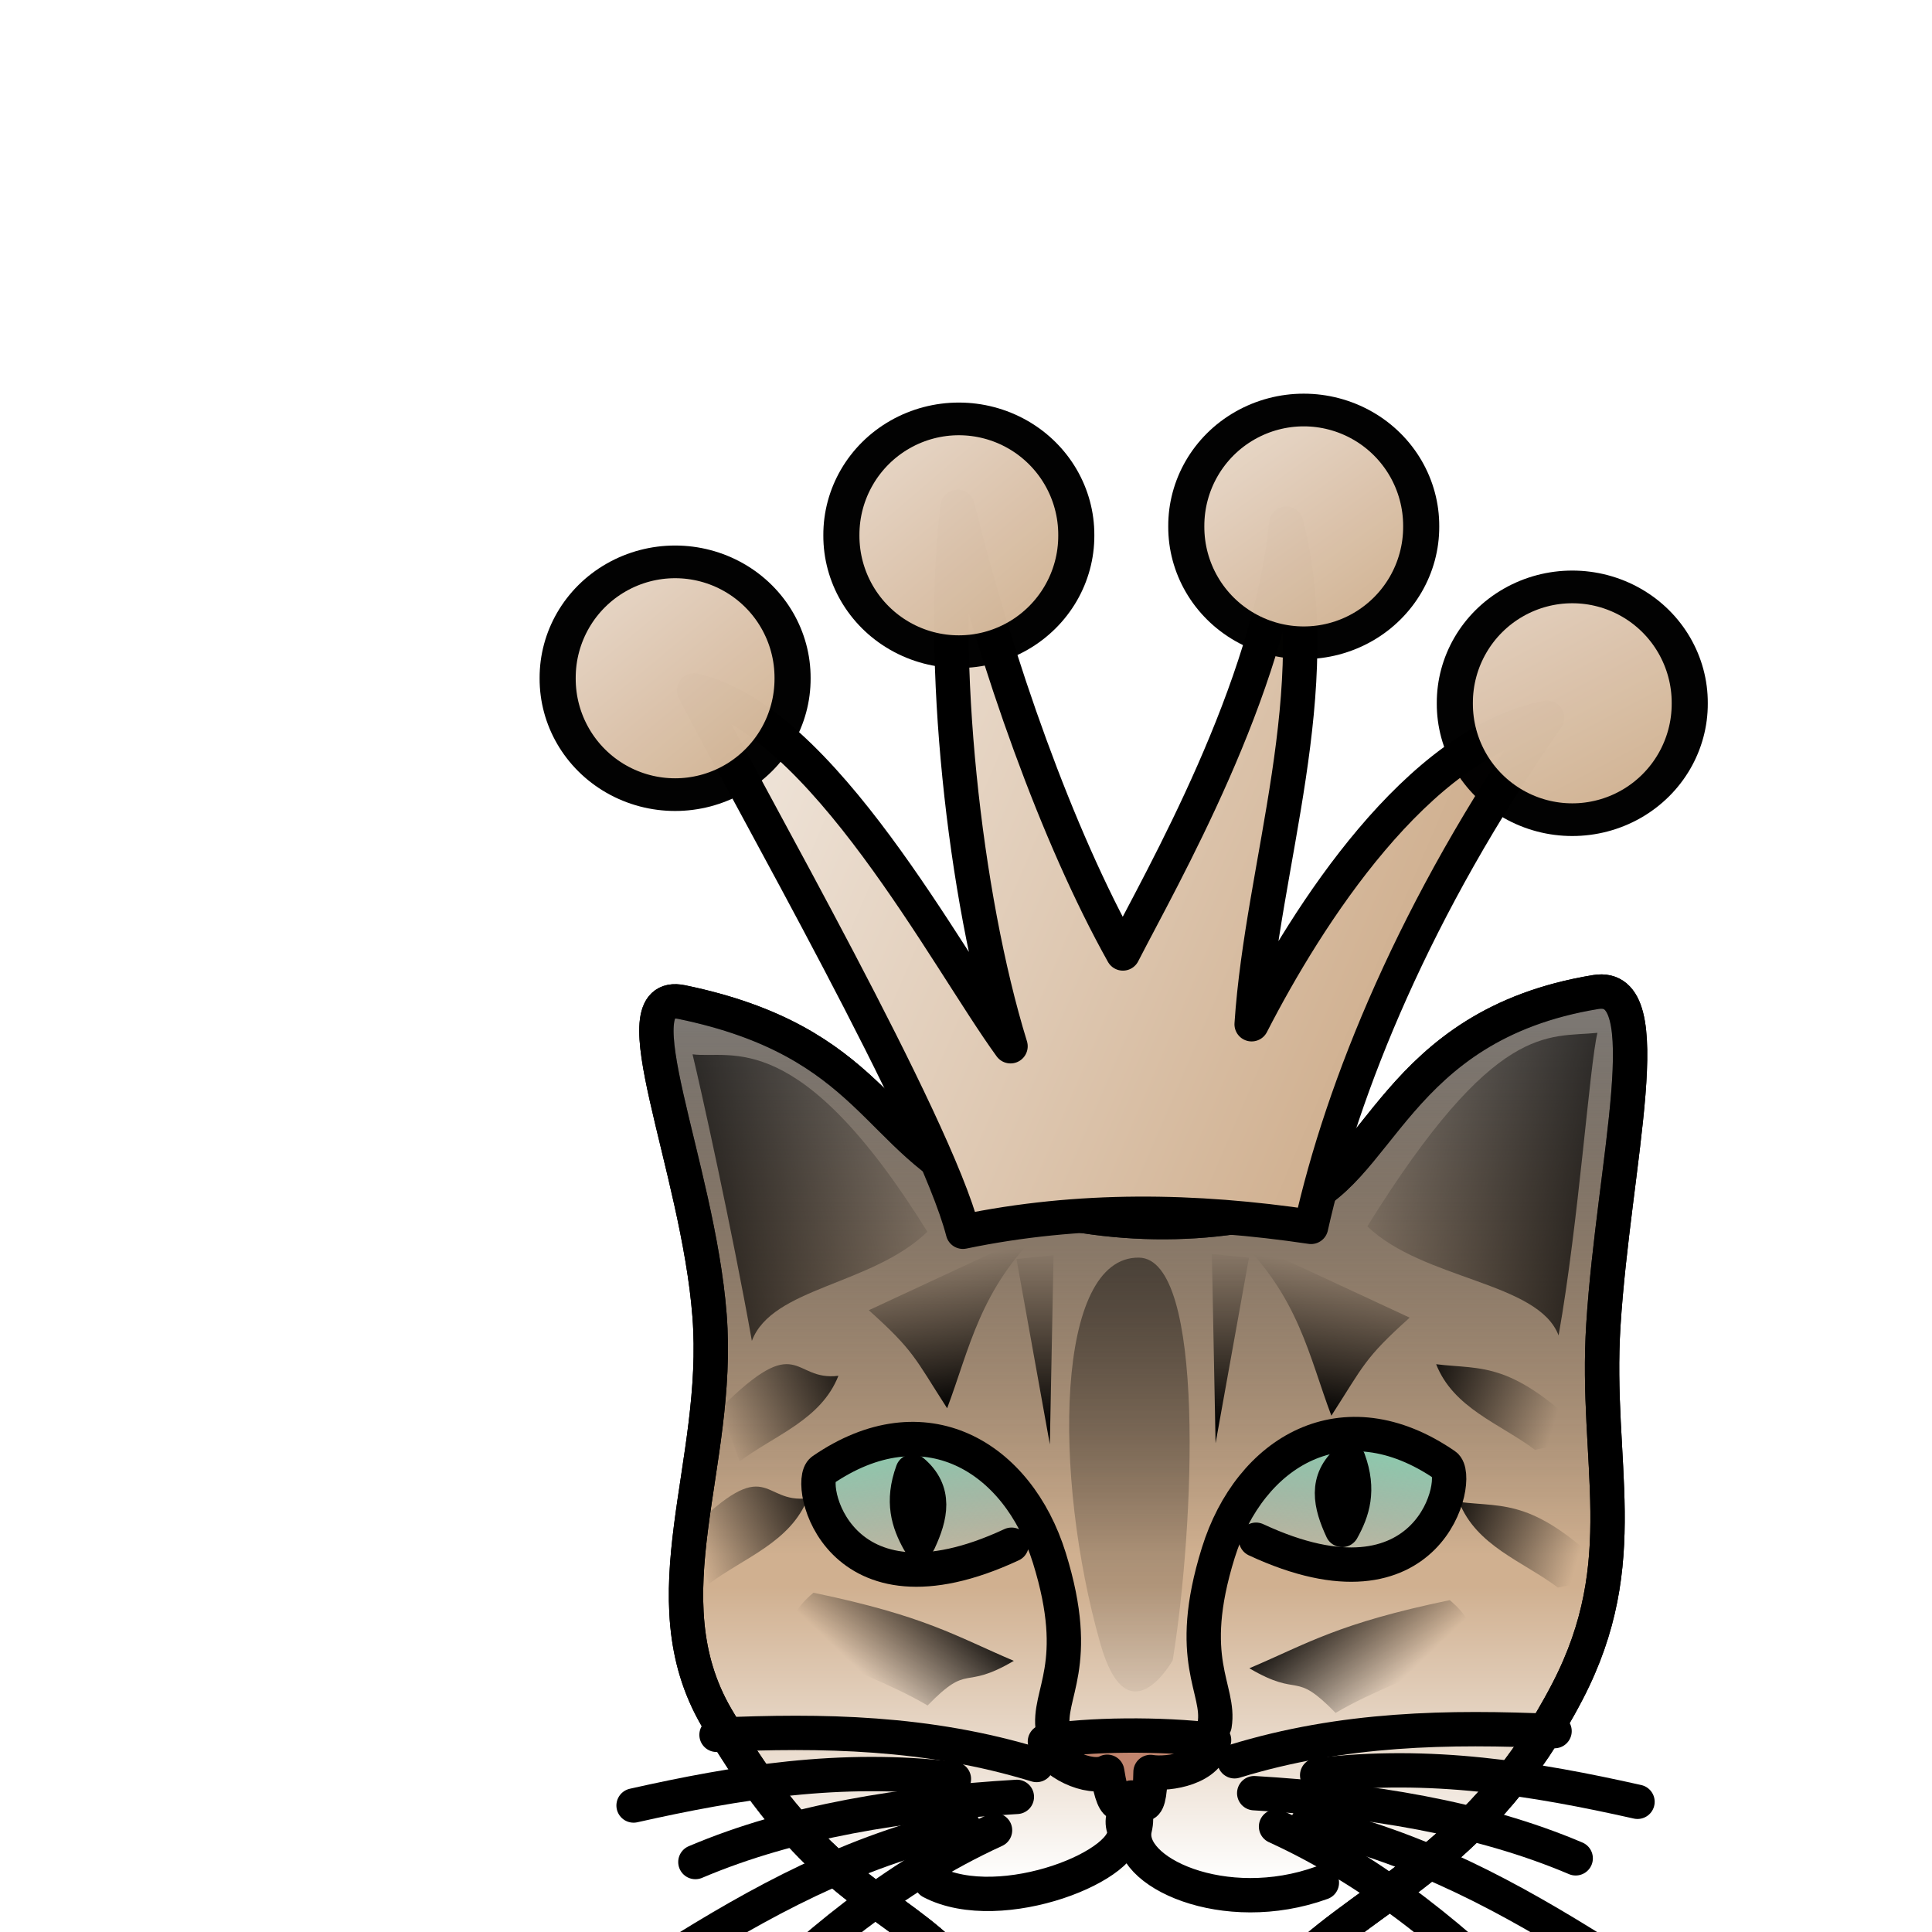
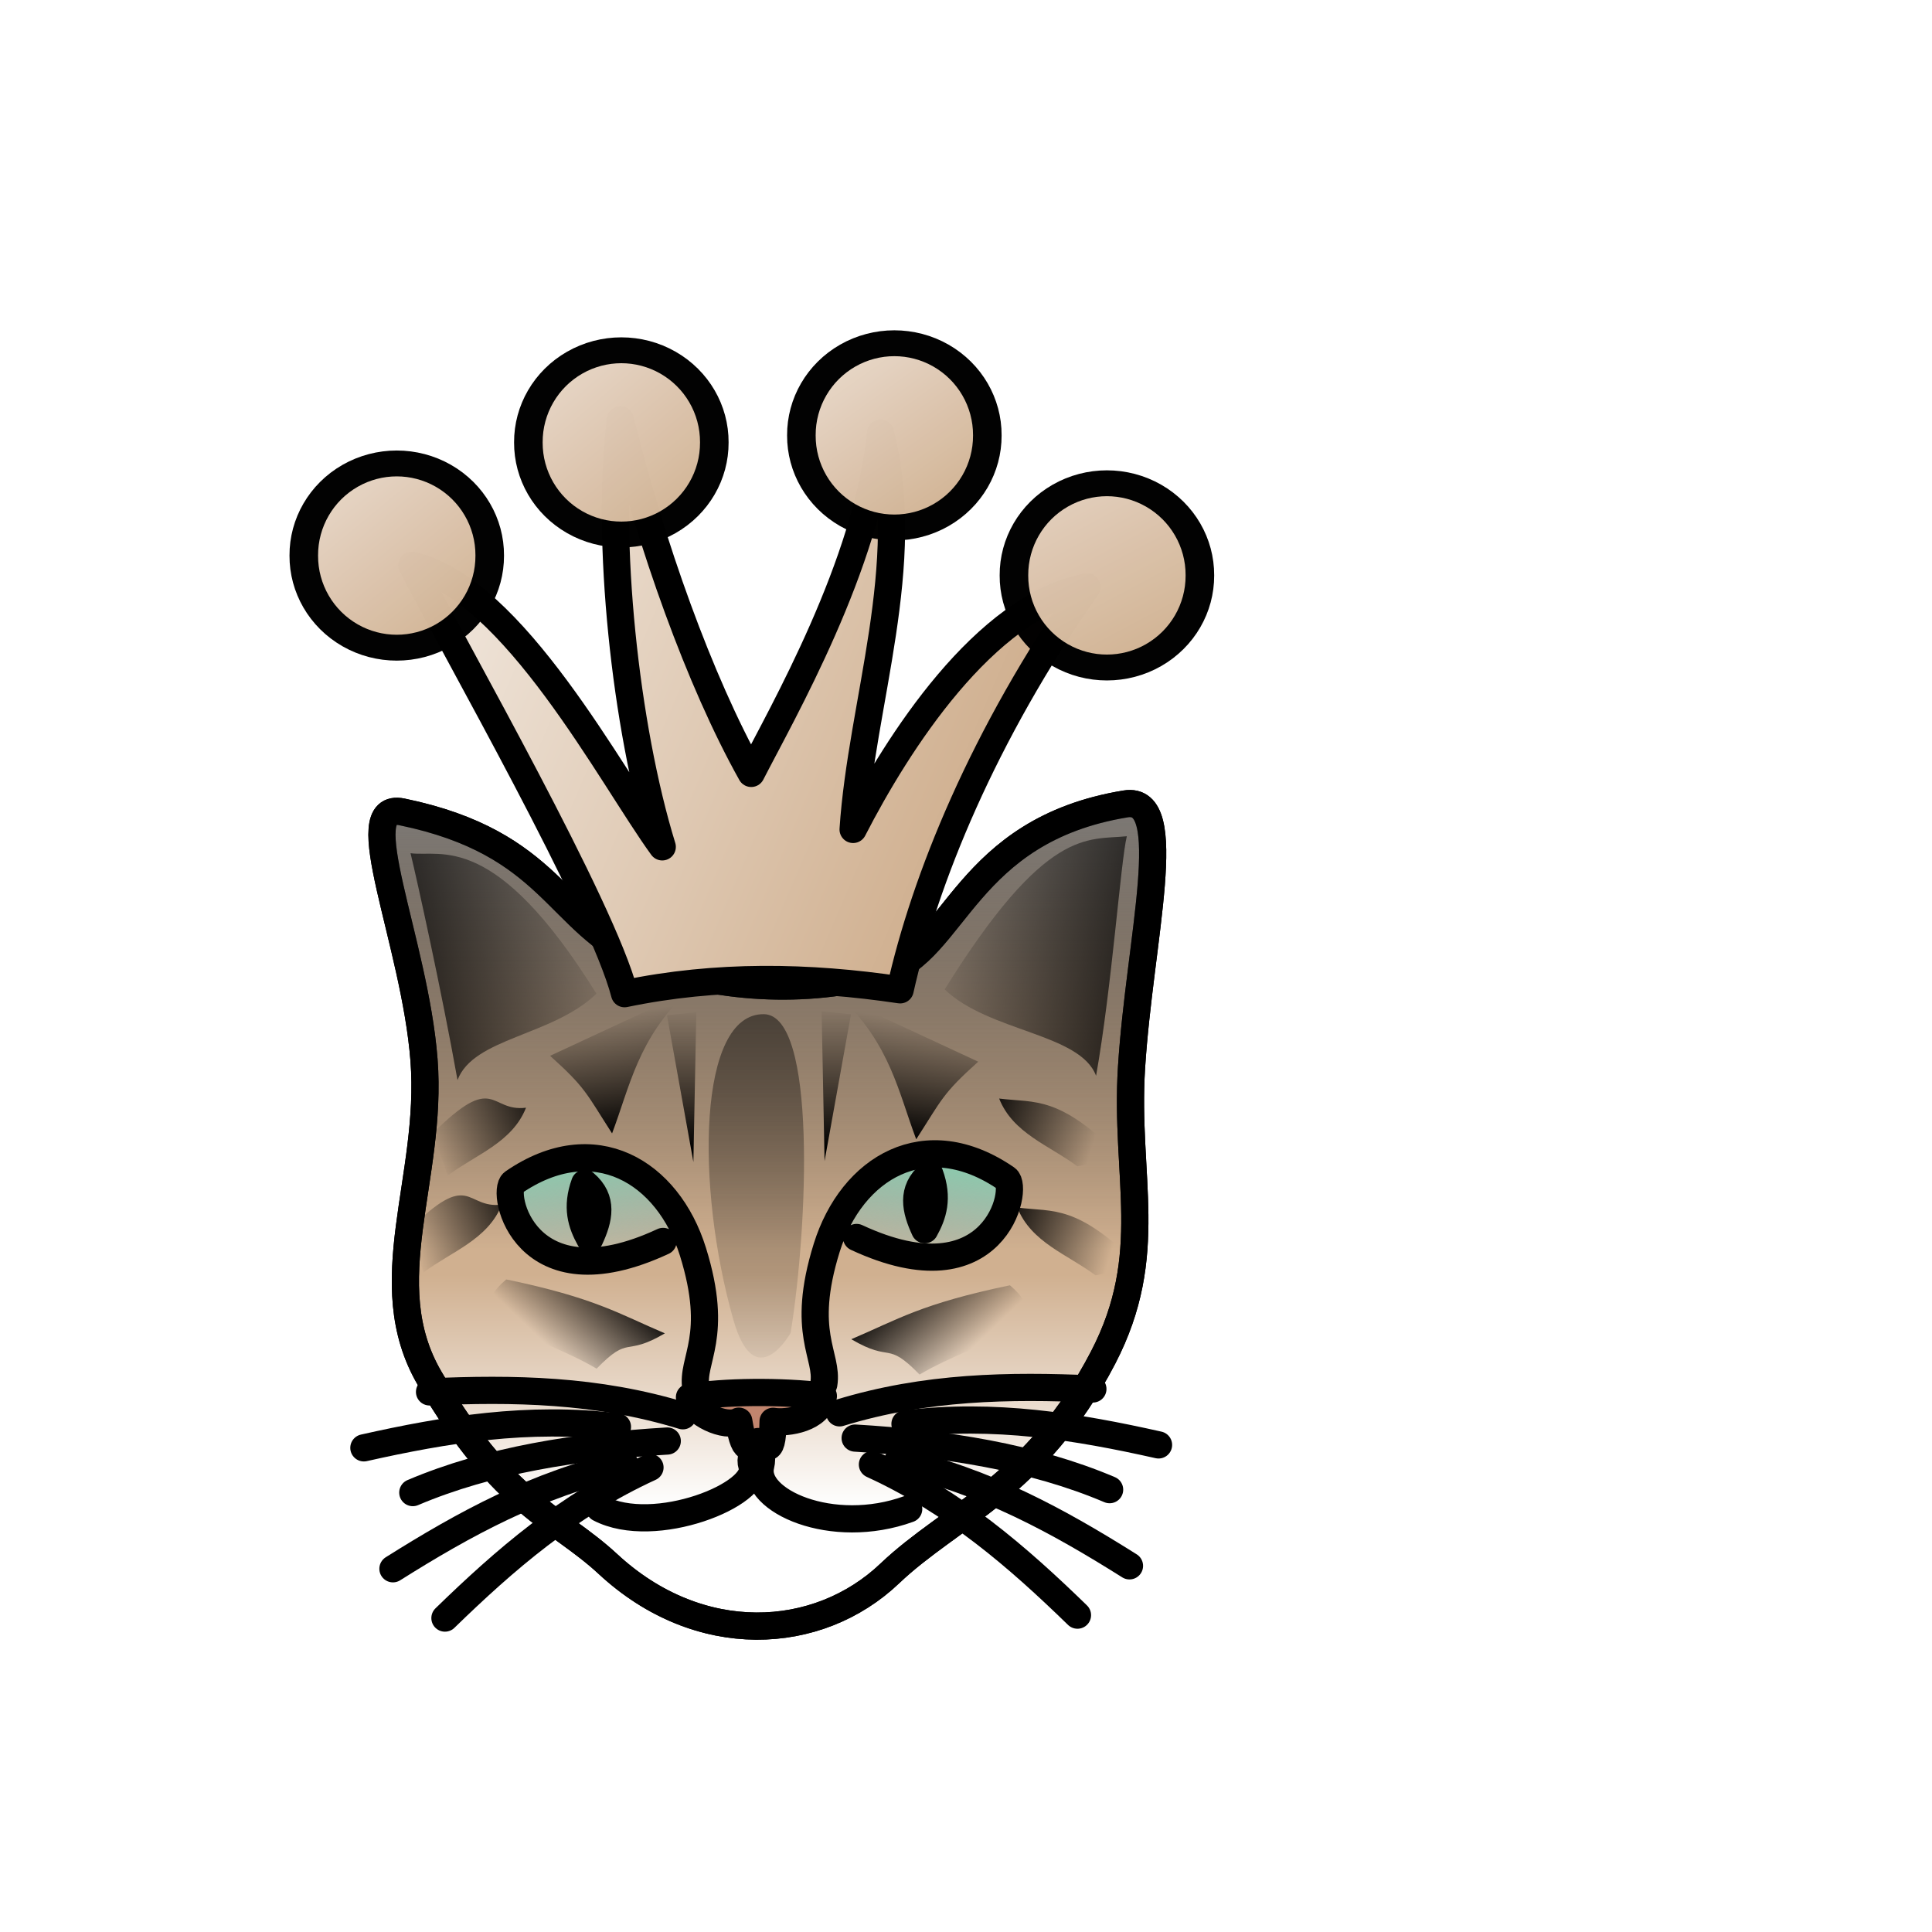
- <svg xmlns="http://www.w3.org/2000/svg" xmlns:xlink="http://www.w3.org/1999/xlink" overflow="hidden" viewBox="-100 -100 900 900" id="svg36220" version="1.0">
+ <svg xmlns="http://www.w3.org/2000/svg" xmlns:xlink="http://www.w3.org/1999/xlink" overflow="hidden" viewBox="-19 -111 1137 1137" id="svg36220" version="1.0">
  <defs id="defs36222">
    <linearGradient xlink:href="#linearGradient2507" id="linearGradient3296" gradientUnits="userSpaceOnUse" x1="472.81" y1="747.087" x2="472.81" y2="566.33" gradientTransform="matrix(0.756161,0,0,0.756161,75.05315,210.993)" />
    <linearGradient id="linearGradient3284">
      <stop style="stop-color:#808080;stop-opacity:1;" offset="0" id="stop3286" />
      <stop style="stop-color:#000000;stop-opacity:0;" offset="1" id="stop3288" />
    </linearGradient>
    <linearGradient xlink:href="#linearGradient3284" id="linearGradient3290" x1="466.629" y1="160.42" x2="466.629" y2="546.33" gradientUnits="userSpaceOnUse" gradientTransform="matrix(0.756161,0,0,0.756161,75.05315,210.993)" />
    <linearGradient xlink:href="#linearGradient3268" id="linearGradient3278" gradientUnits="userSpaceOnUse" x1="337.506" y1="472.642" x2="352.788" y2="578.182" gradientTransform="matrix(-0.756161,0,0,0.756161,780.8124,212.2532)" />
    <linearGradient id="linearGradient3268">
      <stop style="stop-color:#8accae;stop-opacity:1;" offset="0" id="stop3270" />
      <stop style="stop-color:#9fc1cd;stop-opacity:0;" offset="1" id="stop3272" />
    </linearGradient>
    <linearGradient xlink:href="#linearGradient3268" id="linearGradient3274" x1="337.506" y1="472.642" x2="352.788" y2="578.182" gradientUnits="userSpaceOnUse" gradientTransform="matrix(0.756161,0,0,0.756161,75.05315,210.993)" />
    <linearGradient xlink:href="#linearGradient2305" id="linearGradient2313" x1="2087.14" y1="-485" x2="2033.252" y2="-862.516" gradientUnits="userSpaceOnUse" gradientTransform="matrix(0.183292,0,0,0.183292,-37.59295,644.9137)" />
    <linearGradient xlink:href="#linearGradient2305" id="linearGradient2311" x1="2394.735" y1="-485" x2="2394.735" y2="-938.333" gradientUnits="userSpaceOnUse" gradientTransform="matrix(0.183292,0,0,0.183292,-56.78415,654.4007)" />
    <linearGradient xlink:href="#linearGradient2305" id="linearGradient2317" gradientUnits="userSpaceOnUse" gradientTransform="matrix(1.789056e-2,-0.182416,0.182416,1.789056e-2,313.9475,1049.615)" x1="2470.081" y1="-364.988" x2="2309.711" y2="-733.761" />
    <linearGradient xlink:href="#linearGradient2305" id="linearGradient2323" gradientUnits="userSpaceOnUse" x1="2234.743" y1="-614.407" x2="1987.283" y2="-832.365" gradientTransform="matrix(7.348649e-3,-0.183144,0.183144,7.348649e-3,445.9202,1055.748)" />
    <linearGradient xlink:href="#linearGradient2305" id="linearGradient2333" gradientUnits="userSpaceOnUse" x1="2087.14" y1="-485" x2="2033.252" y2="-862.516" gradientTransform="matrix(-0.183292,0,0,0.183292,899.0042,648.3699)" />
    <linearGradient xlink:href="#linearGradient2305" id="linearGradient2335" gradientUnits="userSpaceOnUse" gradientTransform="matrix(-0.183292,0,0,0.183292,912.11,653.8599)" x1="2394.735" y1="-485" x2="2394.735" y2="-938.333" />
    <linearGradient xlink:href="#linearGradient2305" id="linearGradient2337" gradientUnits="userSpaceOnUse" gradientTransform="matrix(-1.789056e-2,-0.182416,-0.182416,1.789056e-2,542.0623,1051.342)" x1="2437.968" y1="-388.633" x2="2293.654" y2="-745.584" />
    <linearGradient xlink:href="#linearGradient2305" id="linearGradient2339" gradientUnits="userSpaceOnUse" gradientTransform="matrix(-7.348649e-3,-0.183144,-0.183144,7.348649e-3,408.3617,1059.204)" x1="2234.743" y1="-614.407" x2="1987.283" y2="-832.365" />
    <linearGradient xlink:href="#linearGradient2305" id="linearGradient2363" gradientUnits="userSpaceOnUse" x1="1647.14" y1="-382.909" x2="2633.252" y2="-582.909" gradientTransform="matrix(0.165748,0,0,0.165748,-92.29475,551.9784)" />
    <linearGradient xlink:href="#linearGradient2305" id="linearGradient2367" gradientUnits="userSpaceOnUse" gradientTransform="matrix(-0.165748,0,0,0.165748,961.2668,549.4578)" x1="1647.14" y1="-382.909" x2="2633.252" y2="-582.909" />
    <linearGradient xlink:href="#linearGradient2305" id="linearGradient3256" gradientUnits="userSpaceOnUse" gradientTransform="matrix(0.180961,-2.913348e-2,-2.913348e-2,-0.180961,-20.04205,512.7488)" x1="2653.51" y1="1167.897" x2="2228.905" y2="-1469.516" />
    <linearGradient xlink:href="#linearGradient2305" id="linearGradient3260" gradientUnits="userSpaceOnUse" gradientTransform="matrix(-1.789056e-2,-0.182416,-0.182416,1.789056e-2,531.3686,987.1804)" x1="2437.968" y1="-388.633" x2="2293.654" y2="-745.584" />
    <linearGradient id="linearGradient2305">
      <stop style="stop-color:#000000;stop-opacity:1;" offset="0" id="stop2307" />
      <stop style="stop-color:#000000;stop-opacity:0;" offset="1" id="stop2309" />
    </linearGradient>
    <linearGradient xlink:href="#linearGradient2305" id="linearGradient3264" gradientUnits="userSpaceOnUse" gradientTransform="matrix(1.789056e-2,-0.182416,0.182416,1.789056e-2,328.2058,992.5824)" x1="2470.081" y1="-364.988" x2="2309.711" y2="-733.761" />
    <linearGradient id="linearGradient2507">
      <stop style="stop-color:#ffffff;stop-opacity:1" offset="0" id="stop2509" />
      <stop style="stop-color:#d0b090;stop-opacity:1" offset="1" id="stop2511" />
    </linearGradient>
    <linearGradient xlink:href="#linearGradient2507" id="linearGradient9438" x1="-240.841" y1="-81.381" x2="646.936" y2="602.714" gradientUnits="userSpaceOnUse" gradientTransform="matrix(0.380108,0,0,0.68227,261.5544,56.44376)" />
    <linearGradient xlink:href="#linearGradient2507" id="linearGradient10327" x1="-26.298" y1="119.283" x2="128.884" y2="288.968" gradientUnits="userSpaceOnUse" />
    <linearGradient xlink:href="#linearGradient2507" id="linearGradient1334" gradientUnits="userSpaceOnUse" x1="-30.319" y1="123.723" x2="127.463" y2="290.538" />
    <linearGradient xlink:href="#linearGradient2507" id="linearGradient1338" gradientUnits="userSpaceOnUse" x1="-4.185" y1="121.503" x2="126.041" y2="285.828" />
    <linearGradient xlink:href="#linearGradient2507" id="linearGradient1342" gradientUnits="userSpaceOnUse" x1="-18.257" y1="54.898" x2="120.355" y2="290.538" />
  </defs>
  <g id="layer1">
    <path style="fill:url(#linearGradient3296);fill-opacity:1;fill-rule:evenodd;stroke:#000000;stroke-width:16;stroke-linecap:round;stroke-linejoin:round;stroke-miterlimit:4;stroke-dasharray:none;stroke-opacity:1" d="M 358.536,453.552 C 308.377,432.014 306.275,385.126 217.558,366.808 C 186.902,360.479 225.154,442.967 230.535,512.816 C 235.917,582.674 201.018,643.808 233.765,700.037 C 277.284,774.763 309.288,782.075 338.747,809.412 C 392.403,859.204 462.352,855.278 504.691,814.943 C 540.511,780.819 590.834,763.761 630.21,687.907 C 661.716,627.214 642.847,581.71 646.922,517.12 C 651.676,441.775 674.312,357.052 643.386,362.124 C 548.8,377.636 543.141,448.837 501.305,461.205 C 456.732,474.382 399.775,471.259 358.536,453.552 z " id="path3294" />
    <path id="path3280" d="M 358.536,453.552 C 308.377,432.014 306.275,385.126 217.558,366.808 C 186.902,360.479 225.154,442.967 230.535,512.816 C 235.917,582.674 201.018,643.808 233.765,700.037 C 277.284,774.763 309.288,782.075 338.747,809.412 C 392.403,859.204 462.352,855.278 504.691,814.943 C 540.511,780.819 590.834,763.761 630.21,687.907 C 661.716,627.214 642.847,581.71 646.922,517.12 C 651.676,441.775 674.312,357.052 643.386,362.124 C 548.8,377.636 543.141,448.837 501.305,461.205 C 456.732,474.382 399.775,471.259 358.536,453.552 z " style="fill:url(#linearGradient3290);fill-opacity:1;fill-rule:evenodd;stroke:#000000;stroke-width:16;stroke-linecap:round;stroke-linejoin:round;stroke-miterlimit:4;stroke-dasharray:none;stroke-opacity:1" />
    <path style="fill:url(#linearGradient3278);fill-opacity:1;fill-rule:evenodd;stroke:none;stroke-width:16;stroke-linecap:round;stroke-linejoin:round;stroke-miterlimit:4;stroke-dasharray:none;stroke-opacity:1" d="M 476.24,616.503 C 490.926,569.35 531.714,555.075 572.772,586.177 C 583.004,593.928 558.555,659.39 476.24,616.503 z " id="path3276" />
    <path id="path3266" d="M 379.625,615.243 C 364.939,568.09 324.152,553.814 283.093,584.917 C 272.862,592.668 297.311,658.129 379.625,615.243 z " style="fill:url(#linearGradient3274);fill-opacity:1;fill-rule:evenodd;stroke:none;stroke-width:16;stroke-linecap:round;stroke-linejoin:round;stroke-miterlimit:4;stroke-dasharray:none;stroke-opacity:1" />
    <path id="path2267" d="M 386.759,711.284 C 388.925,720.874 408.036,729.706 415.787,725.354 C 419.491,748.543 423.253,737.952 427.022,737.354 C 430.361,736.824 435.547,750.09 435.962,725.455 C 444.423,726.833 463.616,723.661 464.951,711.205 L 465.562,710.594 C 440.963,707.508 406.471,707.853 386.759,711.284 z " style="fill:#c1856e;fill-opacity:1;fill-rule:evenodd;stroke:#000000;stroke-width:16;stroke-linecap:round;stroke-linejoin:round;stroke-miterlimit:4;stroke-dasharray:none;stroke-opacity:1" />
    <path style="fill:none;fill-opacity:0.75;fill-rule:evenodd;stroke:#000000;stroke-width:16;stroke-linecap:round;stroke-linejoin:round;stroke-miterlimit:4;stroke-dasharray:none;stroke-opacity:1" d="M 382.862,722.202 C 332.181,706.644 282.854,705.984 233.784,708.15" id="path2281" />
    <path id="path2283" d="M 344.37,728.706 C 291.743,722.298 243.069,730.319 195.144,741.076" style="fill:none;fill-opacity:0.75;fill-rule:evenodd;stroke:#000000;stroke-width:16;stroke-linecap:round;stroke-linejoin:round;stroke-miterlimit:4;stroke-dasharray:none;stroke-opacity:1" />
    <path style="fill:none;fill-opacity:0.75;fill-rule:evenodd;stroke:#000000;stroke-width:16;stroke-linecap:round;stroke-linejoin:round;stroke-miterlimit:4;stroke-dasharray:none;stroke-opacity:1" d="M 373.694,737.054 C 320.773,740.211 269.149,748.211 223.938,767.407" id="path2285" />
    <path id="path2289" d="M 515.778,777.039 C 470.5,793.453 423.852,772.044 428.66,751.741 C 431.722,738.814 420.643,742.339 423.506,751.732 C 428.538,768.241 366.283,793.613 333.819,776.649" style="fill:none;fill-opacity:0.75;fill-rule:evenodd;stroke:#000000;stroke-width:16;stroke-linecap:round;stroke-linejoin:round;stroke-miterlimit:4;stroke-dasharray:none;stroke-opacity:1" />
    <path style="fill:none;fill-opacity:0.75;fill-rule:evenodd;stroke:#000000;stroke-width:16;stroke-linecap:round;stroke-linejoin:round;stroke-miterlimit:4;stroke-dasharray:none;stroke-opacity:1" d="M 390.517,705.896 C 387.692,688.951 404.505,676.068 388.807,625.667 C 374.121,578.513 330.635,552.165 283.093,584.917 C 275.417,590.206 289.486,657.666 371.226,619.59" id="path2291" />
    <path style="fill:#000000;fill-opacity:1;fill-rule:evenodd;stroke:#000000;stroke-width:16;stroke-linecap:round;stroke-linejoin:round;stroke-miterlimit:4;stroke-dasharray:none;stroke-opacity:1" d="M 325.118,585.412 C 336.217,594.843 333.585,606.243 328.09,618.054 C 323.185,609.246 319.97,599.542 325.118,585.412 z " id="path2293" />
    <path style="fill:url(#linearGradient2313);fill-opacity:1;fill-rule:evenodd;stroke:none;stroke-width:16;stroke-linecap:round;stroke-linejoin:round;stroke-miterlimit:4;stroke-dasharray:none;stroke-opacity:1" d="M 304.725,510.35 C 325.869,529.326 326.037,532.481 341.209,556.017 C 351.674,528.32 356.373,500.622 385.199,472.925 L 304.725,510.35 z " id="path2299" />
    <path style="fill:url(#linearGradient2311);fill-opacity:1;fill-rule:evenodd;stroke:none;stroke-width:16;stroke-linecap:round;stroke-linejoin:round;stroke-miterlimit:4;stroke-dasharray:none;stroke-opacity:1" d="M 373.51,486.444 L 389.063,572.848 L 390.791,484.716 L 373.51,486.444 z " id="path2303" />
    <path id="path2315" d="M 230.267,637.816 C 246.646,625.556 268.207,618.48 276.303,597.937 C 254.484,600.632 258.36,576.302 221.42,612.994 L 230.267,637.816 z " style="fill:url(#linearGradient2317);fill-opacity:1;fill-rule:evenodd;stroke:none;stroke-width:16;stroke-linecap:round;stroke-linejoin:round;stroke-miterlimit:4;stroke-dasharray:none;stroke-opacity:1" />
    <path id="path2321" d="M 332.102,694.486 C 351.91,674.12 348.157,687.903 372.283,673.686 C 345.027,662.12 331.365,652.858 278.924,641.953 C 248.841,667.337 296.587,673.476 332.102,694.486 z " style="fill:url(#linearGradient2323);fill-opacity:1;fill-rule:evenodd;stroke:none;stroke-width:16;stroke-linecap:round;stroke-linejoin:round;stroke-miterlimit:4;stroke-dasharray:none;stroke-opacity:1" />
    <path id="path2325" d="M 556.686,513.806 C 535.542,532.782 535.374,535.937 520.202,559.473 C 509.738,531.776 505.038,504.079 476.212,476.381 L 556.686,513.806 z " style="fill:url(#linearGradient2333);fill-opacity:1;fill-rule:evenodd;stroke:none;stroke-width:16;stroke-linecap:round;stroke-linejoin:round;stroke-miterlimit:4;stroke-dasharray:none;stroke-opacity:1" />
    <path id="path2327" d="M 481.816,485.903 L 466.263,572.307 L 464.535,484.175 L 481.816,485.903 z " style="fill:url(#linearGradient2335);fill-opacity:1;fill-rule:evenodd;stroke:none;stroke-width:16;stroke-linecap:round;stroke-linejoin:round;stroke-miterlimit:4;stroke-dasharray:none;stroke-opacity:1" />
    <path style="fill:url(#linearGradient2337);fill-opacity:1;fill-rule:evenodd;stroke:none;stroke-width:16;stroke-linecap:round;stroke-linejoin:round;stroke-miterlimit:4;stroke-dasharray:none;stroke-opacity:1" d="M 625.743,639.544 C 609.364,627.284 587.803,620.208 579.708,599.665 C 601.526,602.36 614.758,597.582 651.698,634.273 L 625.743,639.544 z " id="path2329" />
    <path style="fill:url(#linearGradient2339);fill-opacity:1;fill-rule:evenodd;stroke:none;stroke-width:16;stroke-linecap:round;stroke-linejoin:round;stroke-miterlimit:4;stroke-dasharray:none;stroke-opacity:1" d="M 522.18,697.942 C 502.372,677.576 506.125,691.359 481.999,677.143 C 509.255,665.576 522.917,656.314 575.358,645.409 C 605.441,670.793 557.695,676.932 522.18,697.942 z " id="path2331" />
    <path style="fill:none;fill-opacity:0.75;fill-rule:evenodd;stroke:#000000;stroke-width:16;stroke-linecap:round;stroke-linejoin:round;stroke-miterlimit:4;stroke-dasharray:none;stroke-opacity:1" d="M 363.527,752.609 C 315.331,774.695 278.055,807.007 242.849,841.257" id="path2341" />
    <path style="fill:none;fill-opacity:0.75;fill-rule:evenodd;stroke:#000000;stroke-width:16;stroke-linecap:round;stroke-linejoin:round;stroke-miterlimit:4;stroke-dasharray:none;stroke-opacity:1" d="M 348.766,750.725 C 297.023,762.269 253.825,786.091 212.248,812.242" id="path2343" />
    <path id="path2345" d="M 475.095,720.474 C 525.776,704.916 575.102,704.256 624.172,706.422" style="fill:none;fill-opacity:0.75;fill-rule:evenodd;stroke:#000000;stroke-width:16;stroke-linecap:round;stroke-linejoin:round;stroke-miterlimit:4;stroke-dasharray:none;stroke-opacity:1" />
    <path style="fill:none;fill-opacity:0.75;fill-rule:evenodd;stroke:#000000;stroke-width:16;stroke-linecap:round;stroke-linejoin:round;stroke-miterlimit:4;stroke-dasharray:none;stroke-opacity:1" d="M 513.586,726.977 C 566.213,720.57 614.888,728.591 662.813,739.348" id="path2347" />
    <path id="path2349" d="M 484.262,735.326 C 537.183,738.483 588.807,746.482 634.018,765.679" style="fill:none;fill-opacity:0.75;fill-rule:evenodd;stroke:#000000;stroke-width:16;stroke-linecap:round;stroke-linejoin:round;stroke-miterlimit:4;stroke-dasharray:none;stroke-opacity:1" />
    <path id="path2351" d="M 494.429,750.881 C 542.625,772.967 579.901,805.278 615.107,839.529" style="fill:none;fill-opacity:0.75;fill-rule:evenodd;stroke:#000000;stroke-width:16;stroke-linecap:round;stroke-linejoin:round;stroke-miterlimit:4;stroke-dasharray:none;stroke-opacity:1" />
    <path id="path2353" d="M 509.191,748.997 C 560.934,760.541 604.131,784.363 645.709,810.514" style="fill:none;fill-opacity:0.75;fill-rule:evenodd;stroke:#000000;stroke-width:16;stroke-linecap:round;stroke-linejoin:round;stroke-miterlimit:4;stroke-dasharray:none;stroke-opacity:1" />
    <path id="path2361" d="M 222.61,391.136 C 226.26,406.086 240.95,472.407 250.251,524.63 C 259.713,499.584 305.952,498.847 332.02,473.801 C 272.222,377.585 240.531,393.53 222.61,391.136 z " style="fill:url(#linearGradient2363);fill-opacity:1;fill-rule:evenodd;stroke:none;stroke-width:16;stroke-linecap:round;stroke-linejoin:round;stroke-miterlimit:4;stroke-dasharray:none;stroke-opacity:1" />
    <path style="fill:url(#linearGradient2367);fill-opacity:1;fill-rule:evenodd;stroke:none;stroke-width:16;stroke-linecap:round;stroke-linejoin:round;stroke-miterlimit:4;stroke-dasharray:none;stroke-opacity:1" d="M 644.147,381.131 C 640.497,396.08 635.352,469.887 626.052,522.109 C 616.59,497.063 563.019,496.326 536.952,471.28 C 596.749,375.064 621.185,383.524 644.147,381.131 z " id="path2365" />
    <path style="fill:url(#linearGradient9438);fill-opacity:1;fill-rule:evenodd;stroke:#000000;stroke-width:16;stroke-linecap:round;stroke-linejoin:round;stroke-miterlimit:4;stroke-dasharray:none;stroke-opacity:1" d="M 223.328,221.638 C 283.117,235.108 341.054,346.602 370.742,387.386 C 349.005,316.939 337.32,206.341 346.087,136.098 C 364.182,209.573 392.506,289.471 423.1,344.16 C 441.344,308.554 491.693,221.212 499.181,143.924 C 518.9,221.358 487.972,302.649 483.061,377.136 C 509.02,326.552 560.254,246.084 620.709,234.363 C 559.385,322.012 525.21,406.659 510.741,471.526 C 456.681,463.48 402.621,462.55 348.562,473.8 C 335.385,422.797 249.104,271.729 223.328,221.638 z " id="path8557" />
    <path style="opacity:0.99;fill:url(#linearGradient10327);fill-opacity:1;fill-rule:evenodd;stroke:#000000;stroke-width:14.341;stroke-linecap:round;stroke-linejoin:round;stroke-miterlimit:4;stroke-dasharray:none;stroke-dashoffset:0;stroke-opacity:1" id="path9446" d="M 133.333 245.833 A 46.667 50.833 0 1 1  40,245.833 A 46.667 50.833 0 1 1  133.333 245.833 z" transform="matrix(1.172481,0,0,1.061634,112.8791,-45.02895)" />
    <path transform="matrix(1.172481,0,0,1.061634,245.0483,-111.6262)" d="M 133.333 245.833 A 46.667 50.833 0 1 1  40,245.833 A 46.667 50.833 0 1 1  133.333 245.833 z" id="path1332" style="opacity:0.99;fill:url(#linearGradient1334);fill-opacity:1;fill-rule:evenodd;stroke:#000000;stroke-width:14.341;stroke-linecap:round;stroke-linejoin:round;stroke-miterlimit:4;stroke-dasharray:none;stroke-dashoffset:0;stroke-opacity:1" />
    <path style="opacity:0.99;fill:url(#linearGradient1338);fill-opacity:1;fill-rule:evenodd;stroke:#000000;stroke-width:14.341;stroke-linecap:round;stroke-linejoin:round;stroke-miterlimit:4;stroke-dasharray:none;stroke-dashoffset:0;stroke-opacity:1" id="path1336" d="M 133.333 245.833 A 46.667 50.833 0 1 1  40,245.833 A 46.667 50.833 0 1 1  133.333 245.833 z" transform="matrix(1.172481,0,0,1.061634,405.7183,-115.7684)" />
    <path transform="matrix(1.172481,0,0,1.061634,530.8165,-33.36232)" d="M 133.333 245.833 A 46.667 50.833 0 1 1  40,245.833 A 46.667 50.833 0 1 1  133.333 245.833 z" id="path1340" style="opacity:0.99;fill:url(#linearGradient1342);fill-opacity:1;fill-rule:evenodd;stroke:#000000;stroke-width:14.341;stroke-linecap:round;stroke-linejoin:round;stroke-miterlimit:4;stroke-dasharray:none;stroke-dashoffset:0;stroke-opacity:1" />
    <path id="path3250" d="M 465.817,703.574 C 468.641,686.629 451.829,673.746 467.527,623.345 C 482.213,576.191 525.698,549.843 573.24,582.595 C 580.917,587.883 566.847,655.343 485.108,617.268" style="fill:none;fill-opacity:0.75;fill-rule:evenodd;stroke:#000000;stroke-width:16;stroke-linecap:round;stroke-linejoin:round;stroke-miterlimit:4;stroke-dasharray:none;stroke-opacity:1" />
    <path id="path3252" d="M 528.191,580.065 C 517.092,589.496 519.724,600.896 525.219,612.707 C 530.124,603.899 533.339,594.195 528.191,580.065 z " style="fill:#000000;fill-opacity:1;fill-rule:evenodd;stroke:#000000;stroke-width:16;stroke-linecap:round;stroke-linejoin:round;stroke-miterlimit:4;stroke-dasharray:none;stroke-opacity:1" />
    <path style="fill:url(#linearGradient3256);fill-opacity:1;fill-rule:evenodd;stroke:none;stroke-width:16;stroke-linecap:round;stroke-linejoin:round;stroke-miterlimit:4;stroke-dasharray:none;stroke-opacity:1" d="M 412.574,665.629 C 390.251,587.016 391.742,485.283 430.579,485.851 C 461.73,486.322 456.444,610.89 446.294,673.41 C 446.294,673.41 425.405,710.814 412.574,665.629 z " id="path3254" />
    <path id="path3258" d="M 615.05,575.381 C 598.671,563.122 577.109,556.045 569.014,535.503 C 590.833,538.198 604.064,533.419 641.004,570.111 L 615.05,575.381 z " style="fill:url(#linearGradient3260);fill-opacity:1;fill-rule:evenodd;stroke:none;stroke-width:16;stroke-linecap:round;stroke-linejoin:round;stroke-miterlimit:4;stroke-dasharray:none;stroke-opacity:1" />
    <path style="fill:url(#linearGradient3264);fill-opacity:1;fill-rule:evenodd;stroke:none;stroke-width:16;stroke-linecap:round;stroke-linejoin:round;stroke-miterlimit:4;stroke-dasharray:none;stroke-opacity:1" d="M 244.525,580.782 C 260.904,568.523 282.466,561.447 290.561,540.904 C 268.742,543.599 272.618,519.269 235.678,555.961 L 244.525,580.782 z " id="path3262" />
  </g>
</svg>
